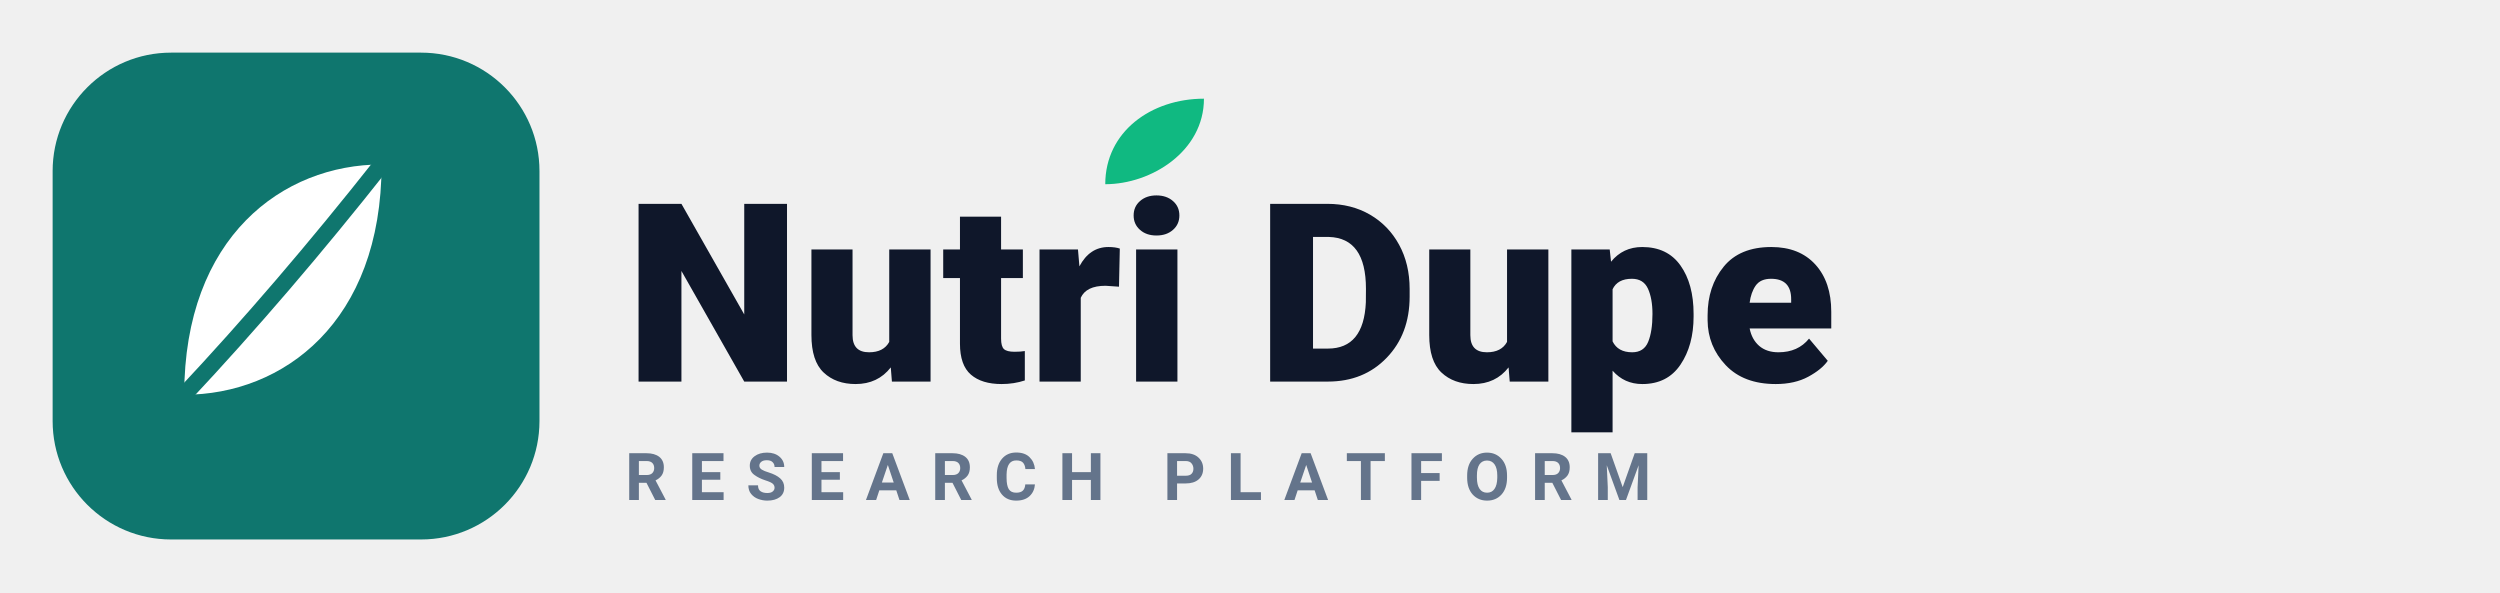
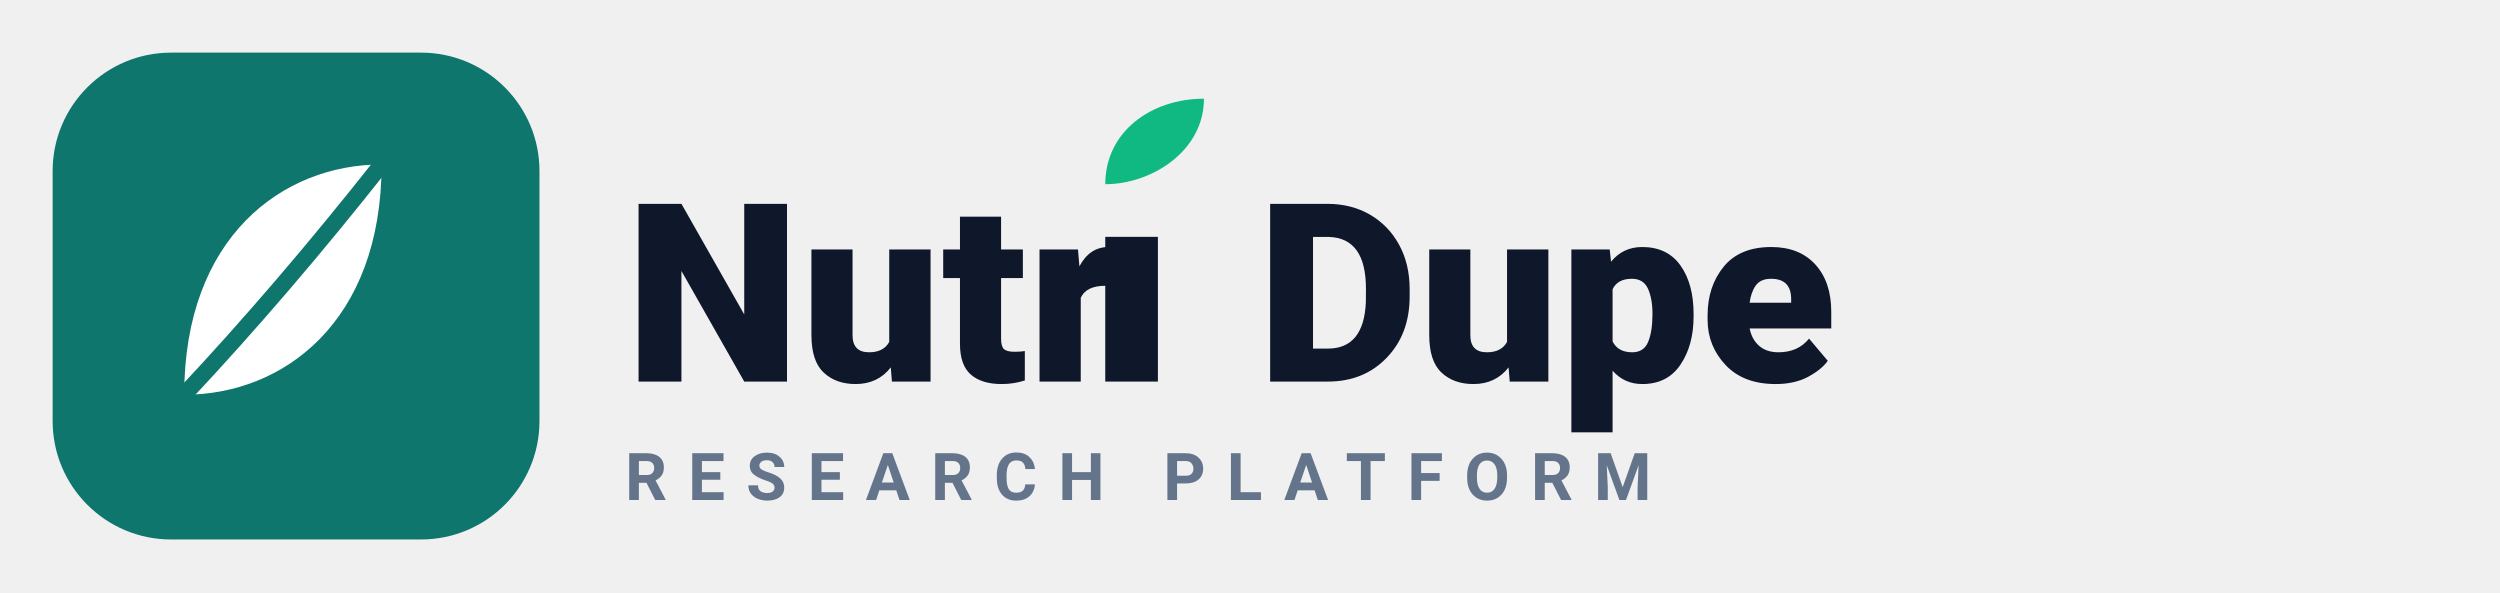
<svg xmlns="http://www.w3.org/2000/svg" viewBox="0 0 380 90" width="100%" height="100%">
  <rect x="8" y="8" width="74" height="74" rx="18" fill="#0F766E" />
  <path d="M 28 60 C 28 36, 43 25, 58 25 C 58 49, 43 60, 28 60 Z" fill="#FFFFFF" />
  <path d="M 28 60 Q 43 44, 58 25" stroke="#0F766E" stroke-width="2.5" fill="none" stroke-linecap="round" />
  <g transform="translate(95, 58)" font-family="-apple-system, BlinkMacSystemFont, 'Segoe UI', Roboto, sans-serif" font-weight="800" font-size="38" fill="#0F172A">
-     <text x="0" y="0">Nutri</text>
+     <text x="0" y="0">Nutr</text>
+     <path d="M 73 0 L 73 -22 L 81 -22 L 81 0 Z" />
    <path d="M 73 -30 C 73 -38, 80 -43, 88 -43 C 88 -35, 80 -30, 73 -30 Z" fill="#10B981" />
    <text x="96" y="0" font-weight="800">Dupe</text>
  </g>
  <text x="95" y="76" font-family="-apple-system, BlinkMacSystemFont, 'Segoe UI', Roboto, sans-serif" font-size="10" font-weight="700" letter-spacing="3.2" fill="#64748B">RESEARCH PLATFORM</text>
</svg>
